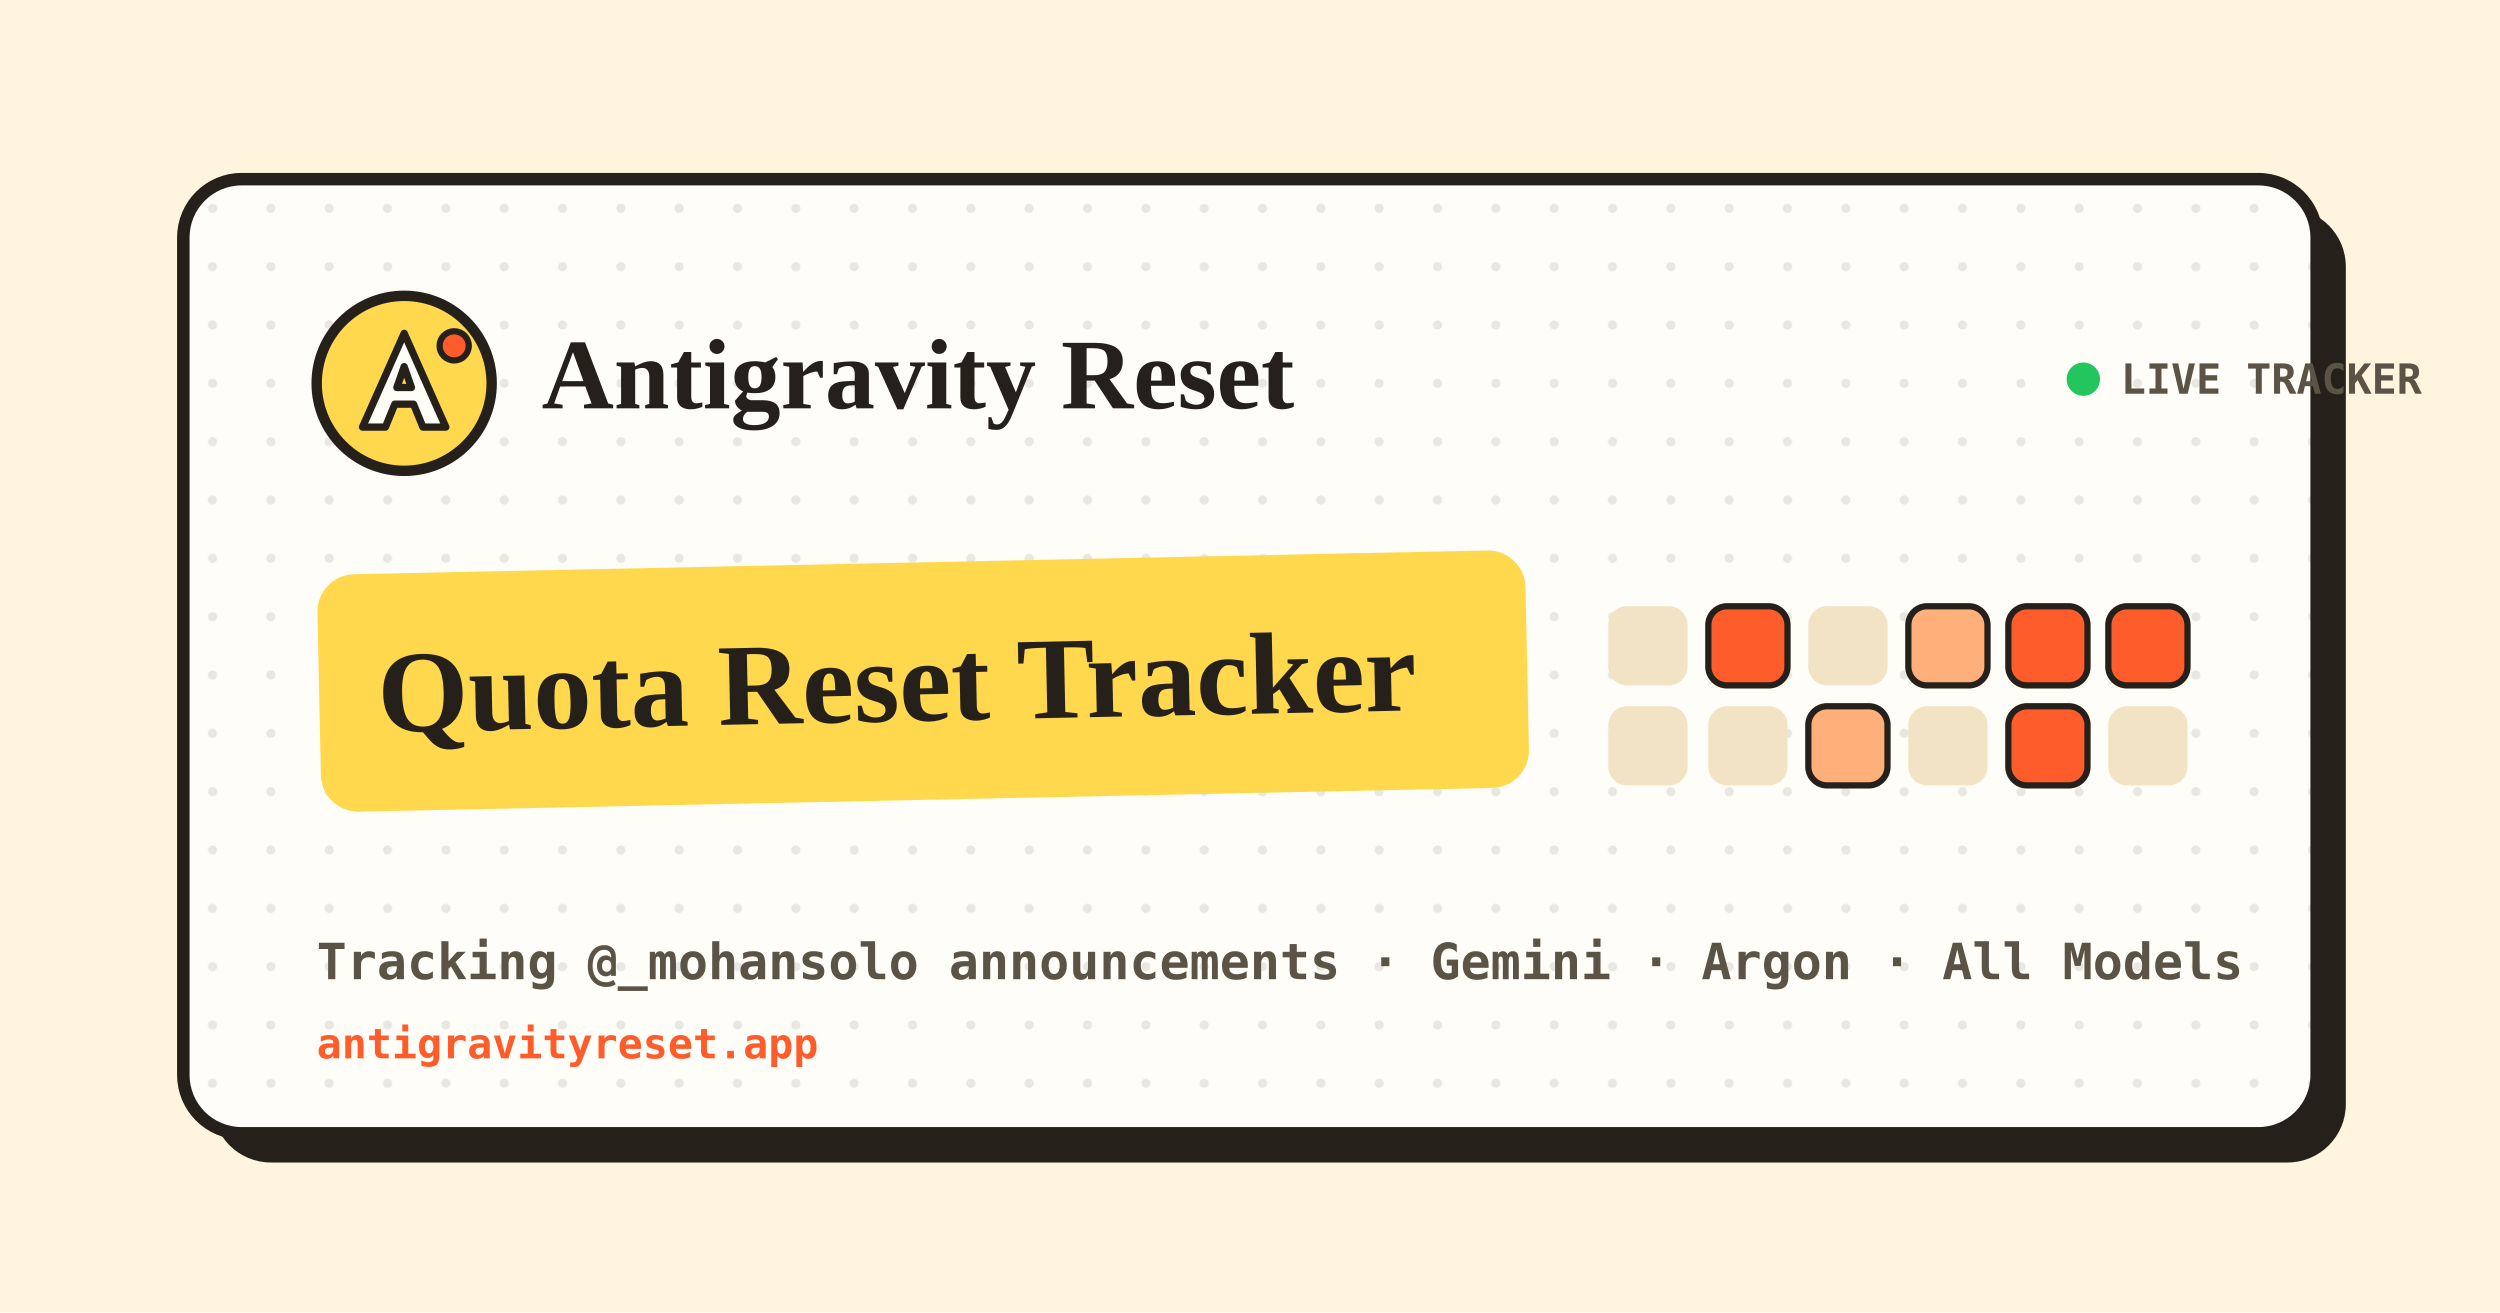
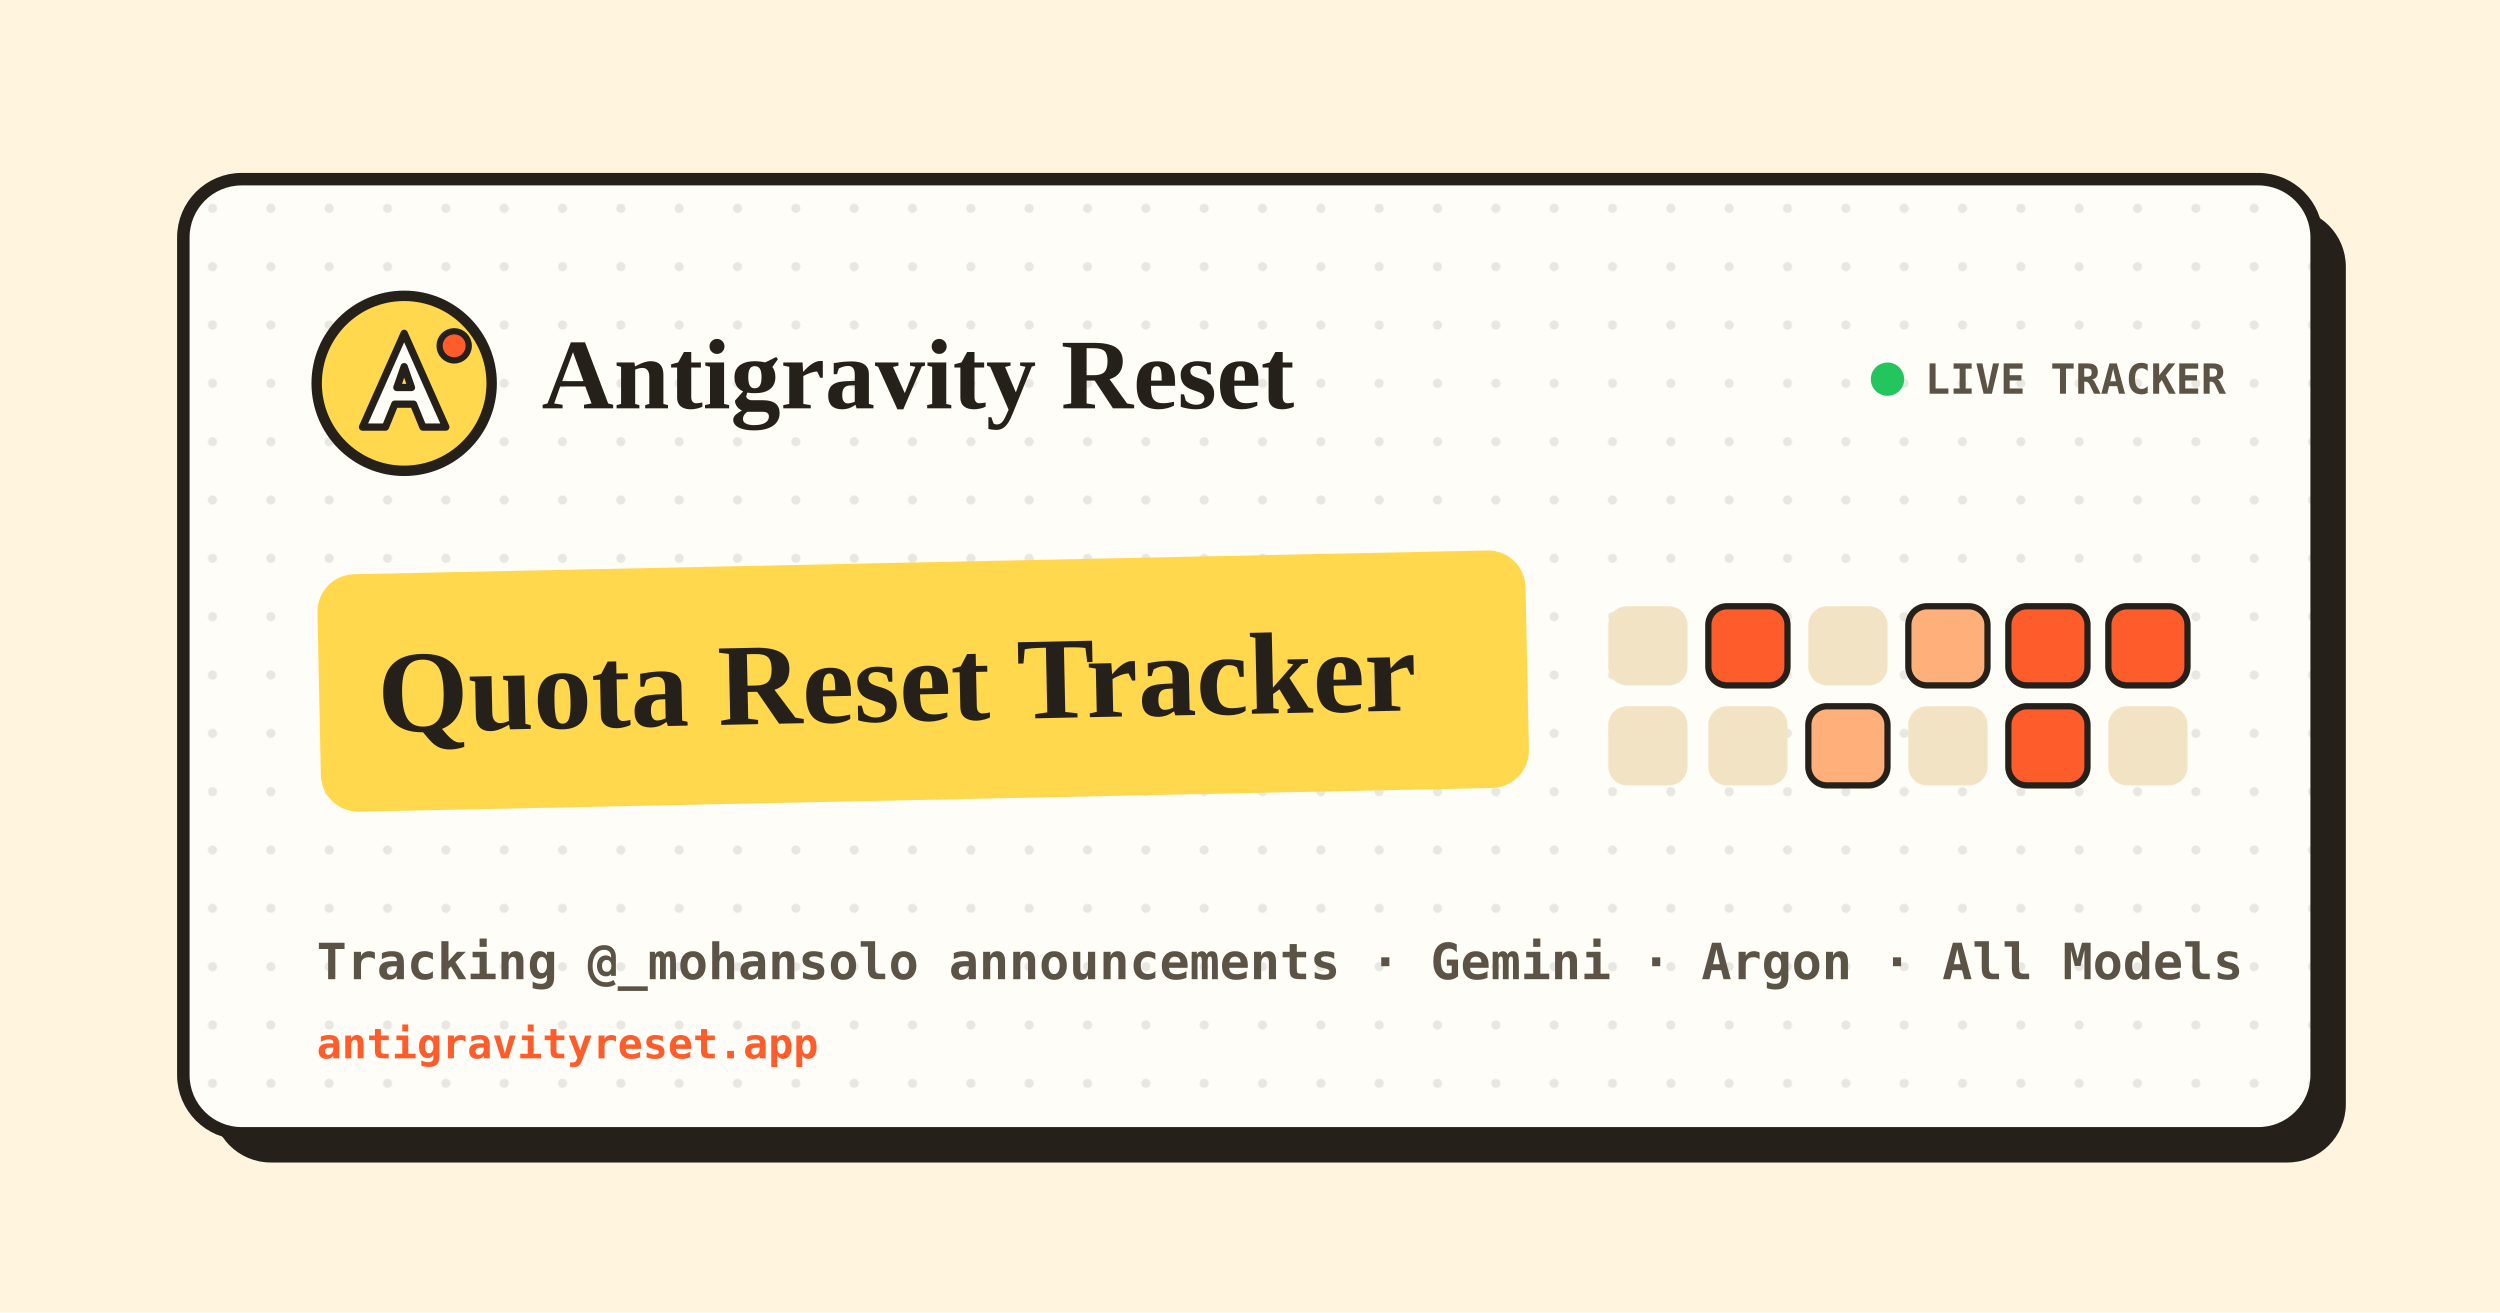
<svg xmlns="http://www.w3.org/2000/svg" viewBox="0 0 1200 630" width="1200" height="630">
  <defs>
    <pattern id="dots" width="28" height="28" patternUnits="userSpaceOnUse">
      <circle cx="14" cy="14" r="2.2" fill="#26201a" fill-opacity="0.1" />
    </pattern>
  </defs>
  <rect width="1200" height="630" fill="#fff4dd" />
  <g transform="translate(88 86)">
    <rect x="14" y="14" width="1024" height="458" rx="28" fill="#26201a" />
    <rect width="1024" height="458" rx="28" fill="#fffdf7" stroke="#26201a" stroke-width="6" />
    <rect width="1024" height="458" rx="28" fill="url(#dots)" />
    <g transform="translate(64 56)">
      <circle cx="42" cy="42" r="42" fill="#ffd84d" stroke="#26201a" stroke-width="5" />
      <path d="M42 18 L62 63 L51 63 L46.5 52 L37.5 52 L33 63 L22 63 Z M42 34 L38.5 44 L45.5 44 Z" fill="#fffdf7" stroke="#26201a" stroke-width="3.5" stroke-linejoin="round" />
      <circle cx="66" cy="24" r="7" fill="#ff5c2b" stroke="#26201a" stroke-width="3" />
      <text x="108" y="54" font-family="Baloo 2, Arial Rounded MT Bold, system-ui, sans-serif" font-size="48" font-weight="800" fill="#26201a">Antigravity Reset</text>
-       <circle cx="848" cy="40" r="8" fill="#22c55e" />
-       <text x="866" y="47" font-family="ui-monospace, monospace" font-size="20" font-weight="700" fill="#5c5347">LIVE TRACKER</text>
+       <circle cx="754" cy="40" r="8" fill="#22c55e" />
+       <text x="772" y="47" font-family="ui-monospace, monospace" font-size="20" font-weight="700" fill="#5c5347">LIVE TRACKER</text>
    </g>
    <g transform="translate(64 190) rotate(-1.2)">
      <rect width="580" height="114" rx="18" fill="#ffd84d" />
      <text x="28" y="76" font-family="Baloo 2, Arial Rounded MT Bold, system-ui, sans-serif" font-size="56" font-weight="800" fill="#26201a">Quota Reset Tracker</text>
    </g>
    <g transform="translate(684 205)">
      <rect x="0" y="0" width="38" height="38" rx="9" fill="#f1e3c4" />
      <rect x="48" y="0" width="38" height="38" rx="9" fill="#ff5c2b" stroke="#26201a" stroke-width="3" />
      <rect x="96" y="0" width="38" height="38" rx="9" fill="#f1e3c4" />
      <rect x="144" y="0" width="38" height="38" rx="9" fill="#ffb07a" stroke="#26201a" stroke-width="3" />
      <rect x="192" y="0" width="38" height="38" rx="9" fill="#ff5c2b" stroke="#26201a" stroke-width="3" />
      <rect x="240" y="0" width="38" height="38" rx="9" fill="#ff5c2b" stroke="#26201a" stroke-width="3" />
      <rect x="0" y="48" width="38" height="38" rx="9" fill="#f1e3c4" />
      <rect x="48" y="48" width="38" height="38" rx="9" fill="#f1e3c4" />
      <rect x="96" y="48" width="38" height="38" rx="9" fill="#ffb07a" stroke="#26201a" stroke-width="3" />
      <rect x="144" y="48" width="38" height="38" rx="9" fill="#f1e3c4" />
      <rect x="192" y="48" width="38" height="38" rx="9" fill="#ff5c2b" stroke="#26201a" stroke-width="3" />
      <rect x="240" y="48" width="38" height="38" rx="9" fill="#f1e3c4" />
    </g>
    <text x="64" y="384" font-family="ui-monospace, Menlo, monospace" font-size="24" font-weight="700" fill="#5c5347">
      Tracking @_mohansolo announcements · Gemini · Argon · All Models
    </text>
    <text x="64" y="422" font-family="ui-monospace, Menlo, monospace" font-size="20" font-weight="700" fill="#ff5c2b">
      antigravityreset.app
    </text>
  </g>
</svg>
